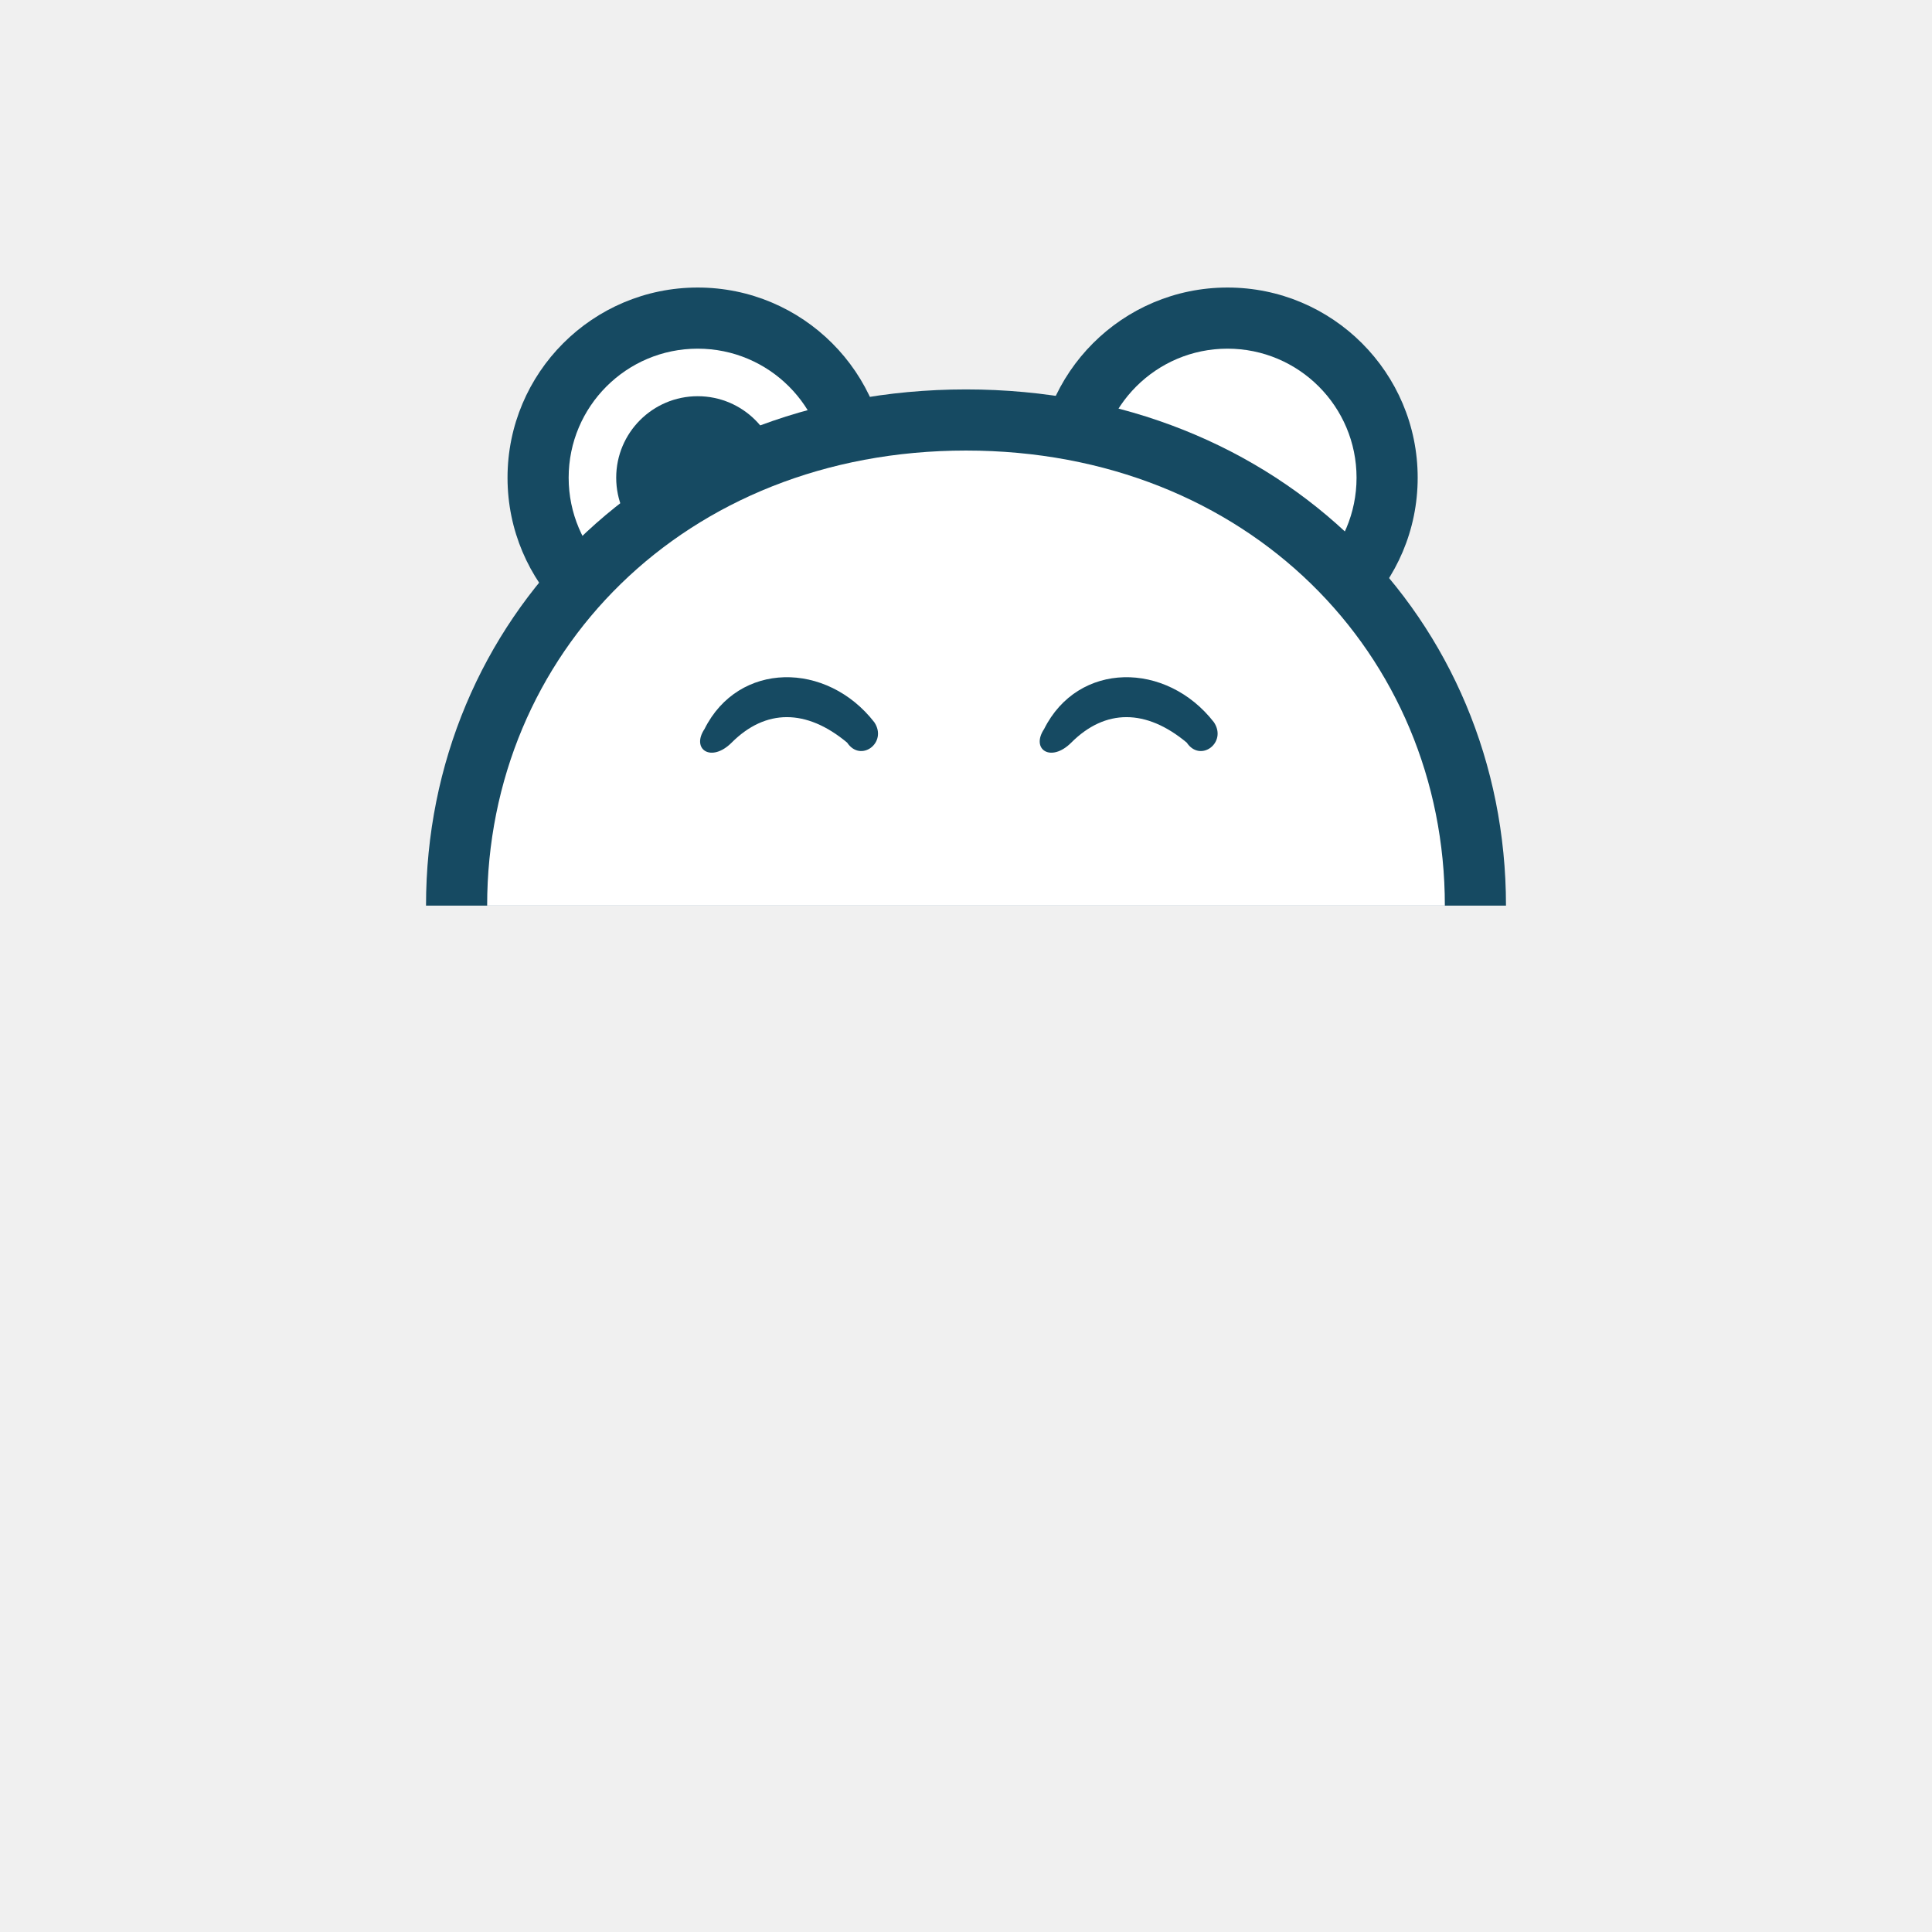
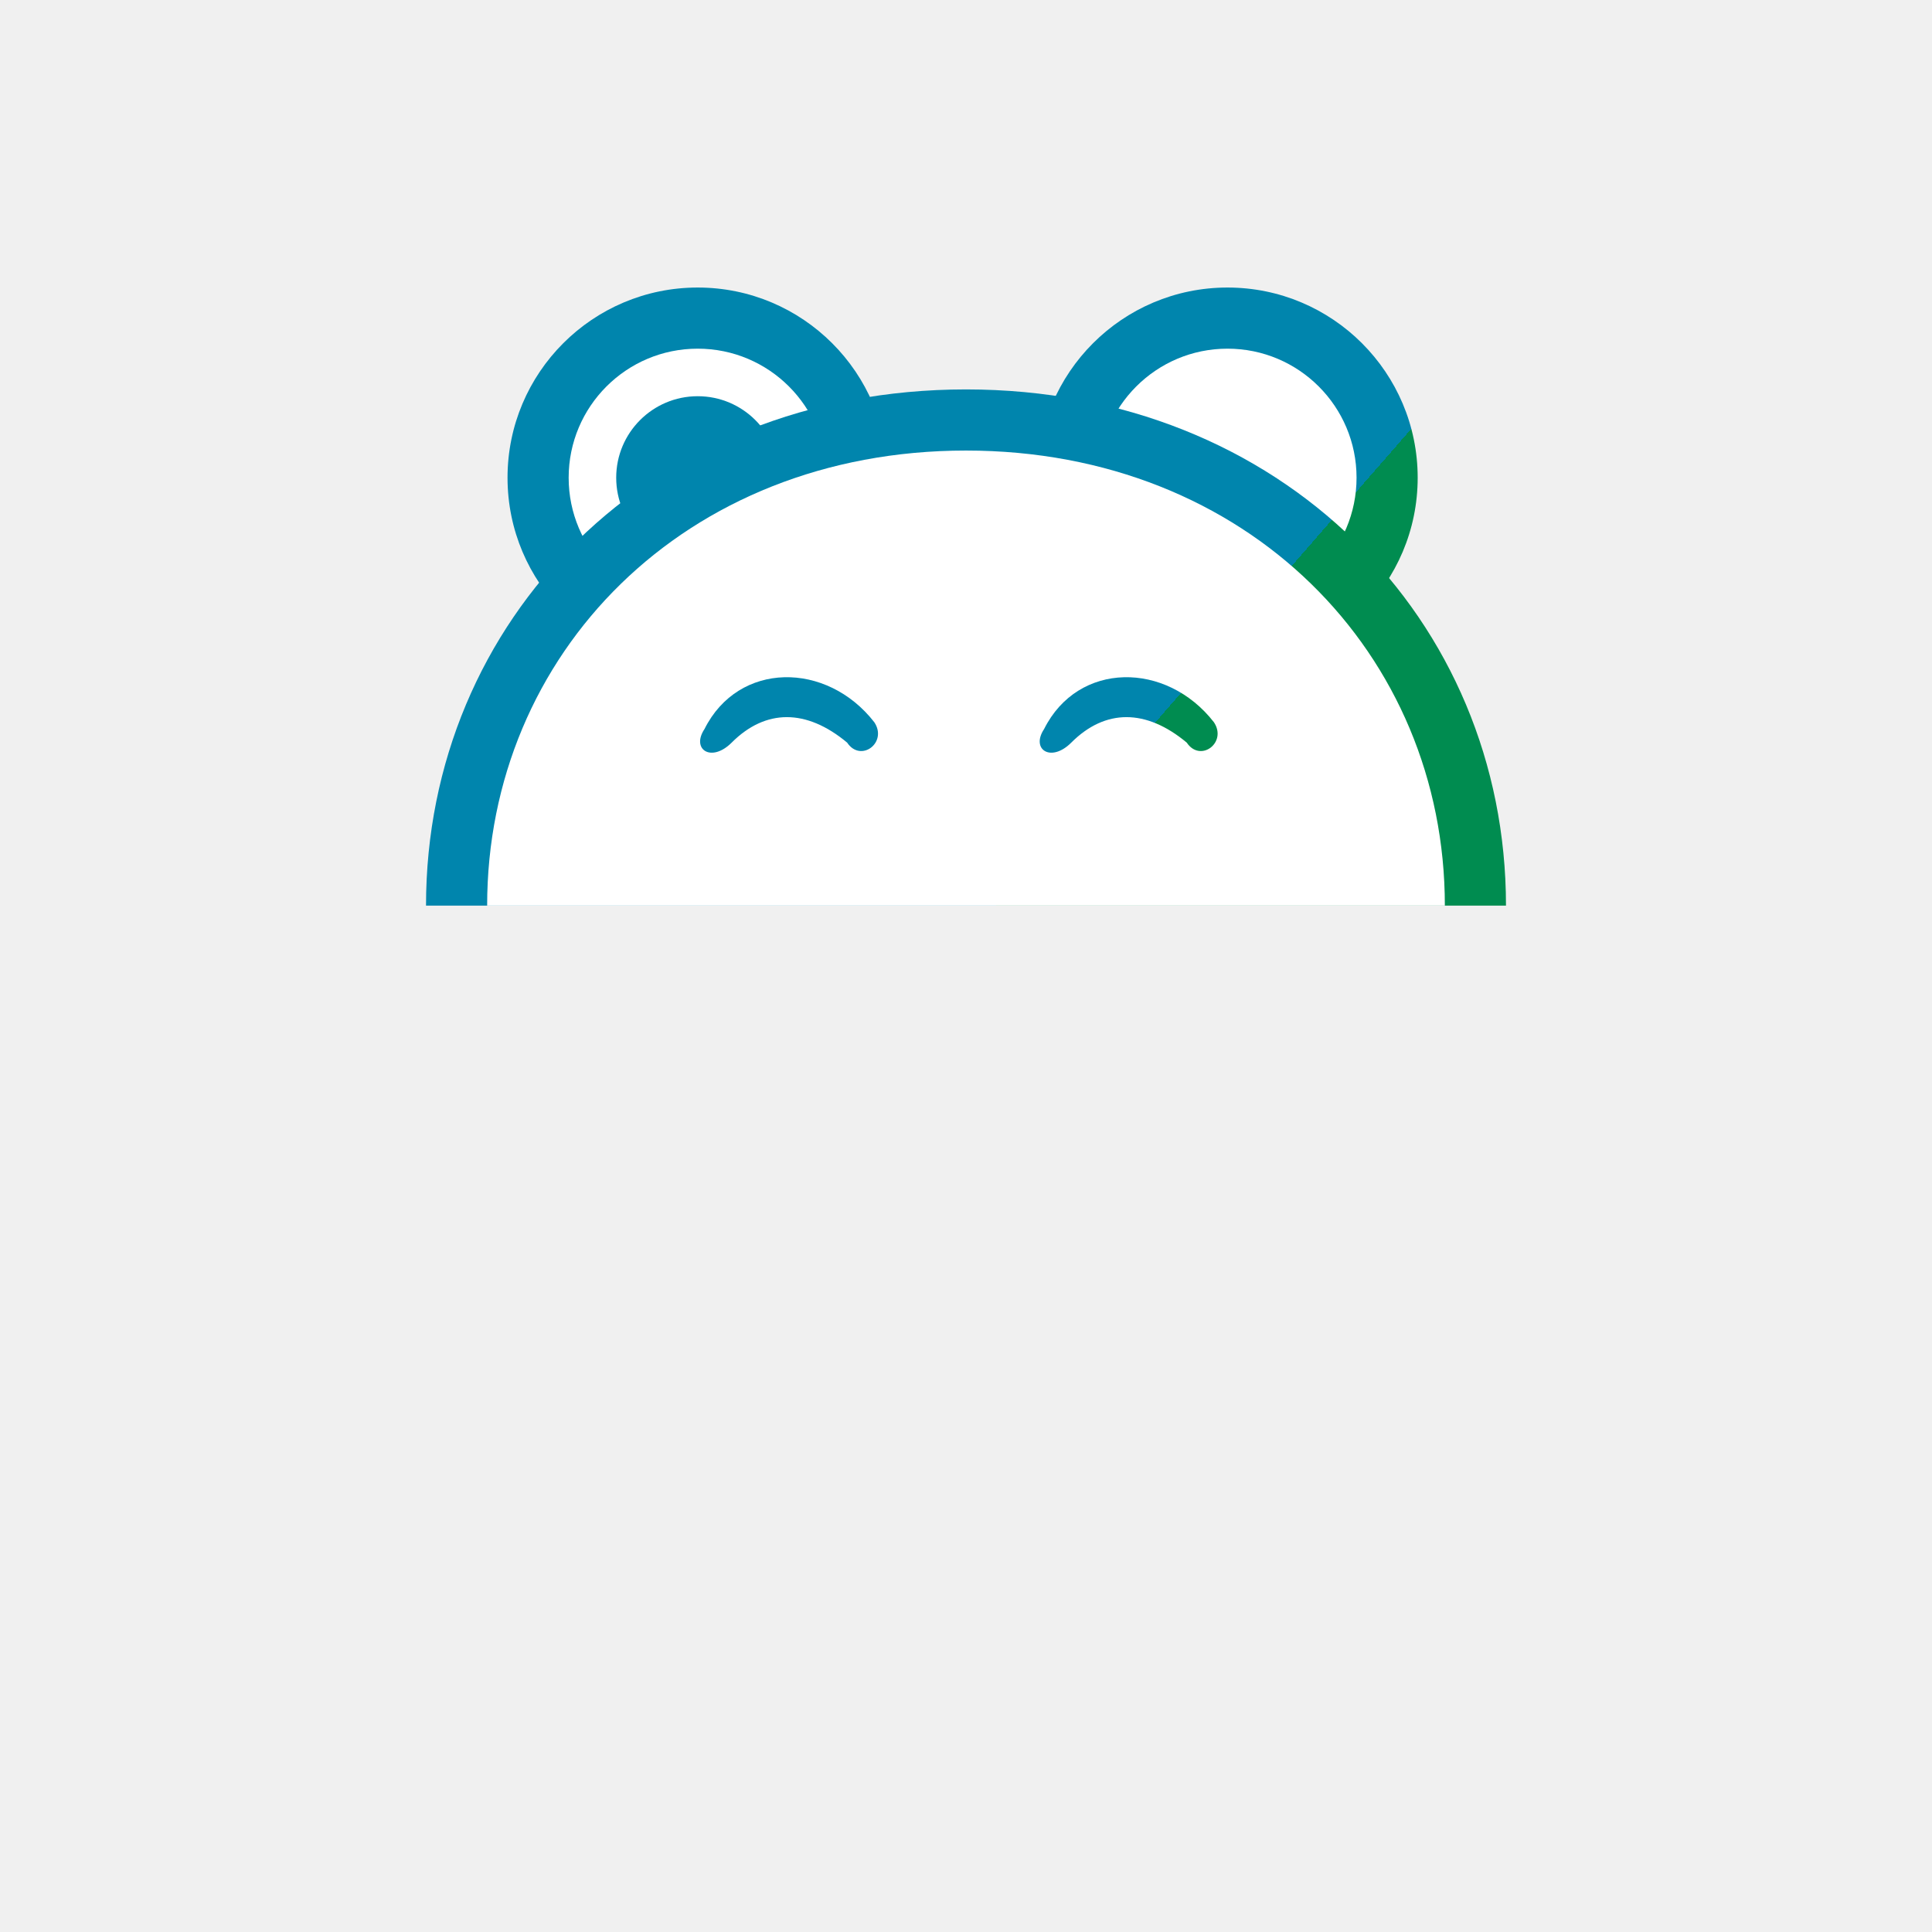
<svg xmlns="http://www.w3.org/2000/svg" width="1024" height="1024" viewBox="0 0 1024 1024">
+   <defs>
+     <linearGradient id="neon" gradientUnits="userSpaceOnUse" x1="40" y1="45" x2="235" y2="215">
+       <stop offset="0%" stop-color="#0085AD" />
+       <stop offset="50%" stop-color="#0085AD" />
+       <stop offset="50%" stop-color="#008C50" />
+       <stop offset="100%" stop-color="#008C50" />
+     </linearGradient>
+   </defs>
  <g id="01-hamster">
    <g transform="translate(17 30) scale(3.6)">
-       <ellipse cx="98" cy="62" rx="28" ry="28" fill="#164A62" data-role="outline" />
-       <ellipse cx="176" cy="62" rx="28" ry="28" fill="#164A62" data-role="outline" />
+       <ellipse cx="98" cy="62" rx="28" ry="28" fill="url(#neon)" data-role="outline" />
+       <ellipse cx="176" cy="62" rx="28" ry="28" fill="url(#neon)" data-role="outline" />
      <ellipse cx="98" cy="62" rx="19" ry="19" fill="#FFFFFF" data-role="face" />
      <ellipse cx="176" cy="62" rx="19" ry="19" fill="#FFFFFF" data-role="face" />
-       <ellipse cx="98" cy="62" rx="12" ry="12" fill="#164A62" data-role="outline" />
-       <path d="M58 125 C58 83 91 49 137.5 49 C184 49 217 83 217 125 Z" fill="#164A62" data-role="outline" />
+       <ellipse cx="98" cy="62" rx="12" ry="12" fill="url(#neon)" data-role="outline" />
+       <path d="M58 125 C58 83 91 49 137.5 49 C184 49 217 83 217 125 Z" fill="url(#neon)" data-role="outline" />
      <path d="M67 125 C67 88 96 58 137.5 58 C179 58 208 88 208 125 Z" fill="#FFFFFF" data-role="face" />
-       <path d="M99 99 C104 89 117 89 124 98 C126 101 122 104 120 101 C114 96 108 96 103 101 C100 104 97 102 99 99 Z" fill="#164A62" data-role="eyes" />
-       <path d="M149 99 C154 89 167 89 174 98 C176 101 172 104 170 101 C164 96 158 96 153 101 C150 104 147 102 149 99 Z" fill="#164A62" data-role="eyes" />
+       <path d="M99 99 C104 89 117 89 124 98 C126 101 122 104 120 101 C114 96 108 96 103 101 C100 104 97 102 99 99 Z" fill="url(#neon)" data-role="eyes" />
+       <path d="M149 99 C154 89 167 89 174 98 C176 101 172 104 170 101 C164 96 158 96 153 101 C150 104 147 102 149 99 Z" fill="url(#neon)" data-role="eyes" />
    </g>
  </g>
</svg>
